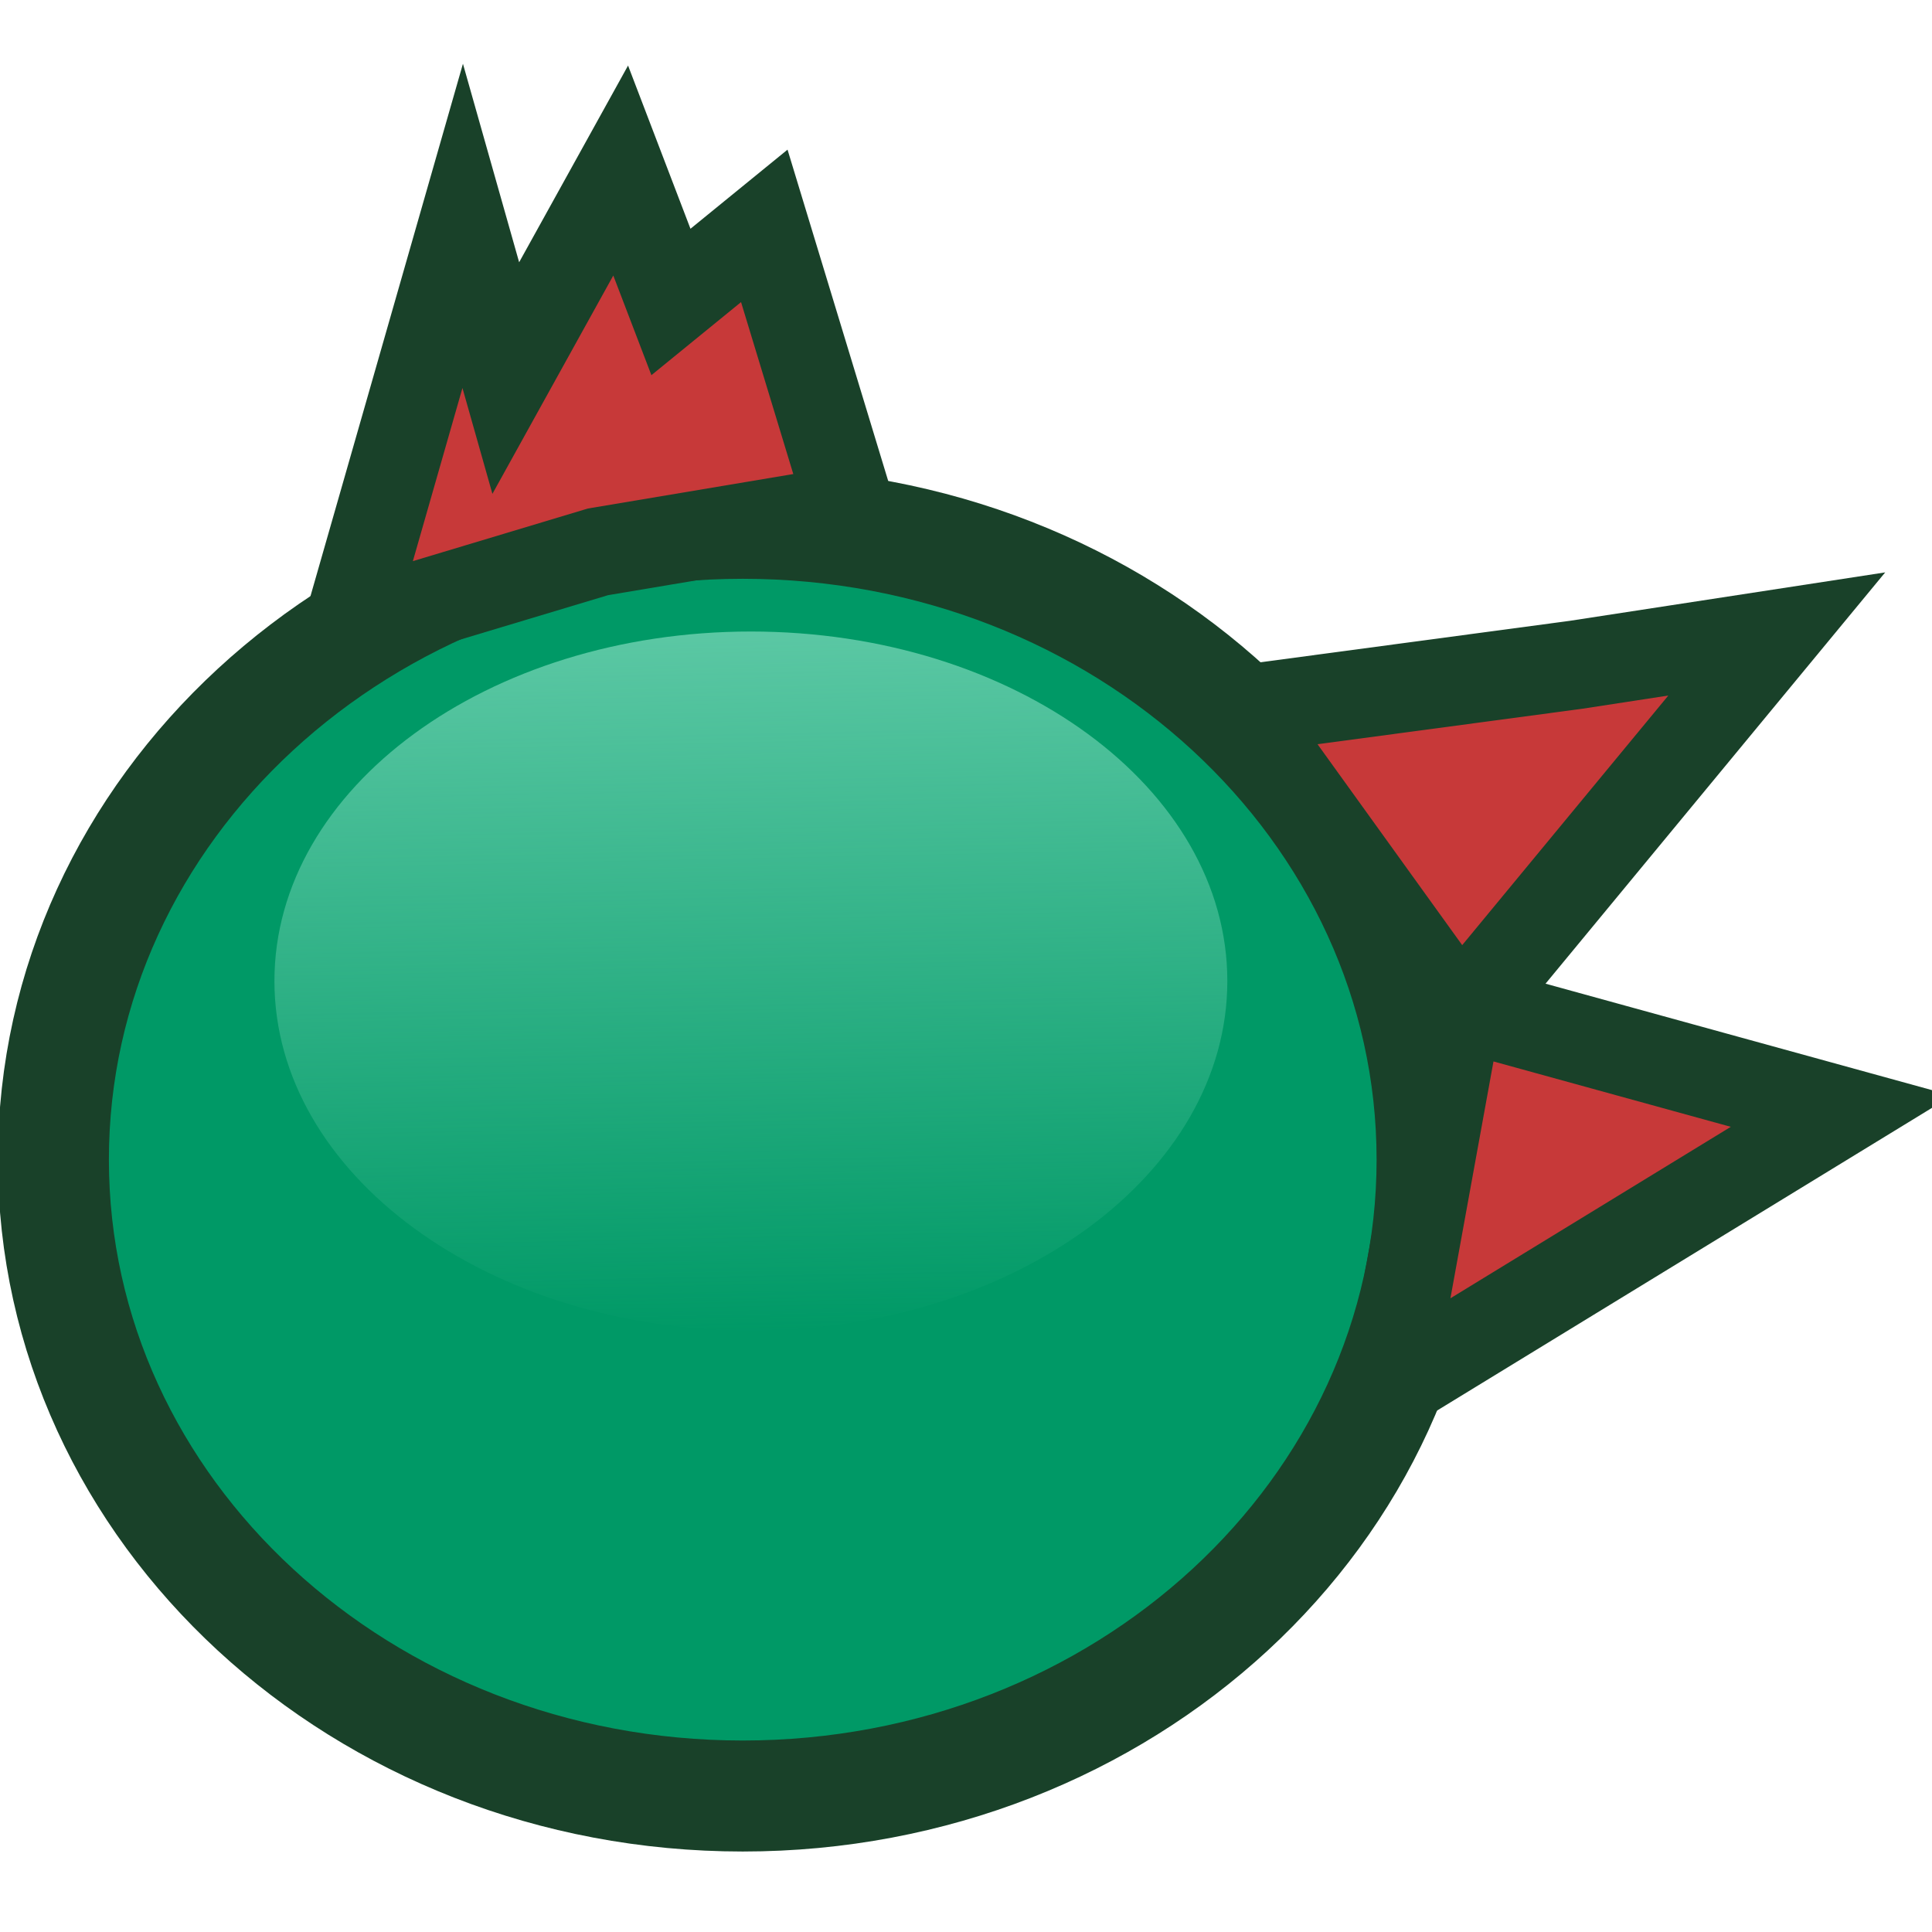
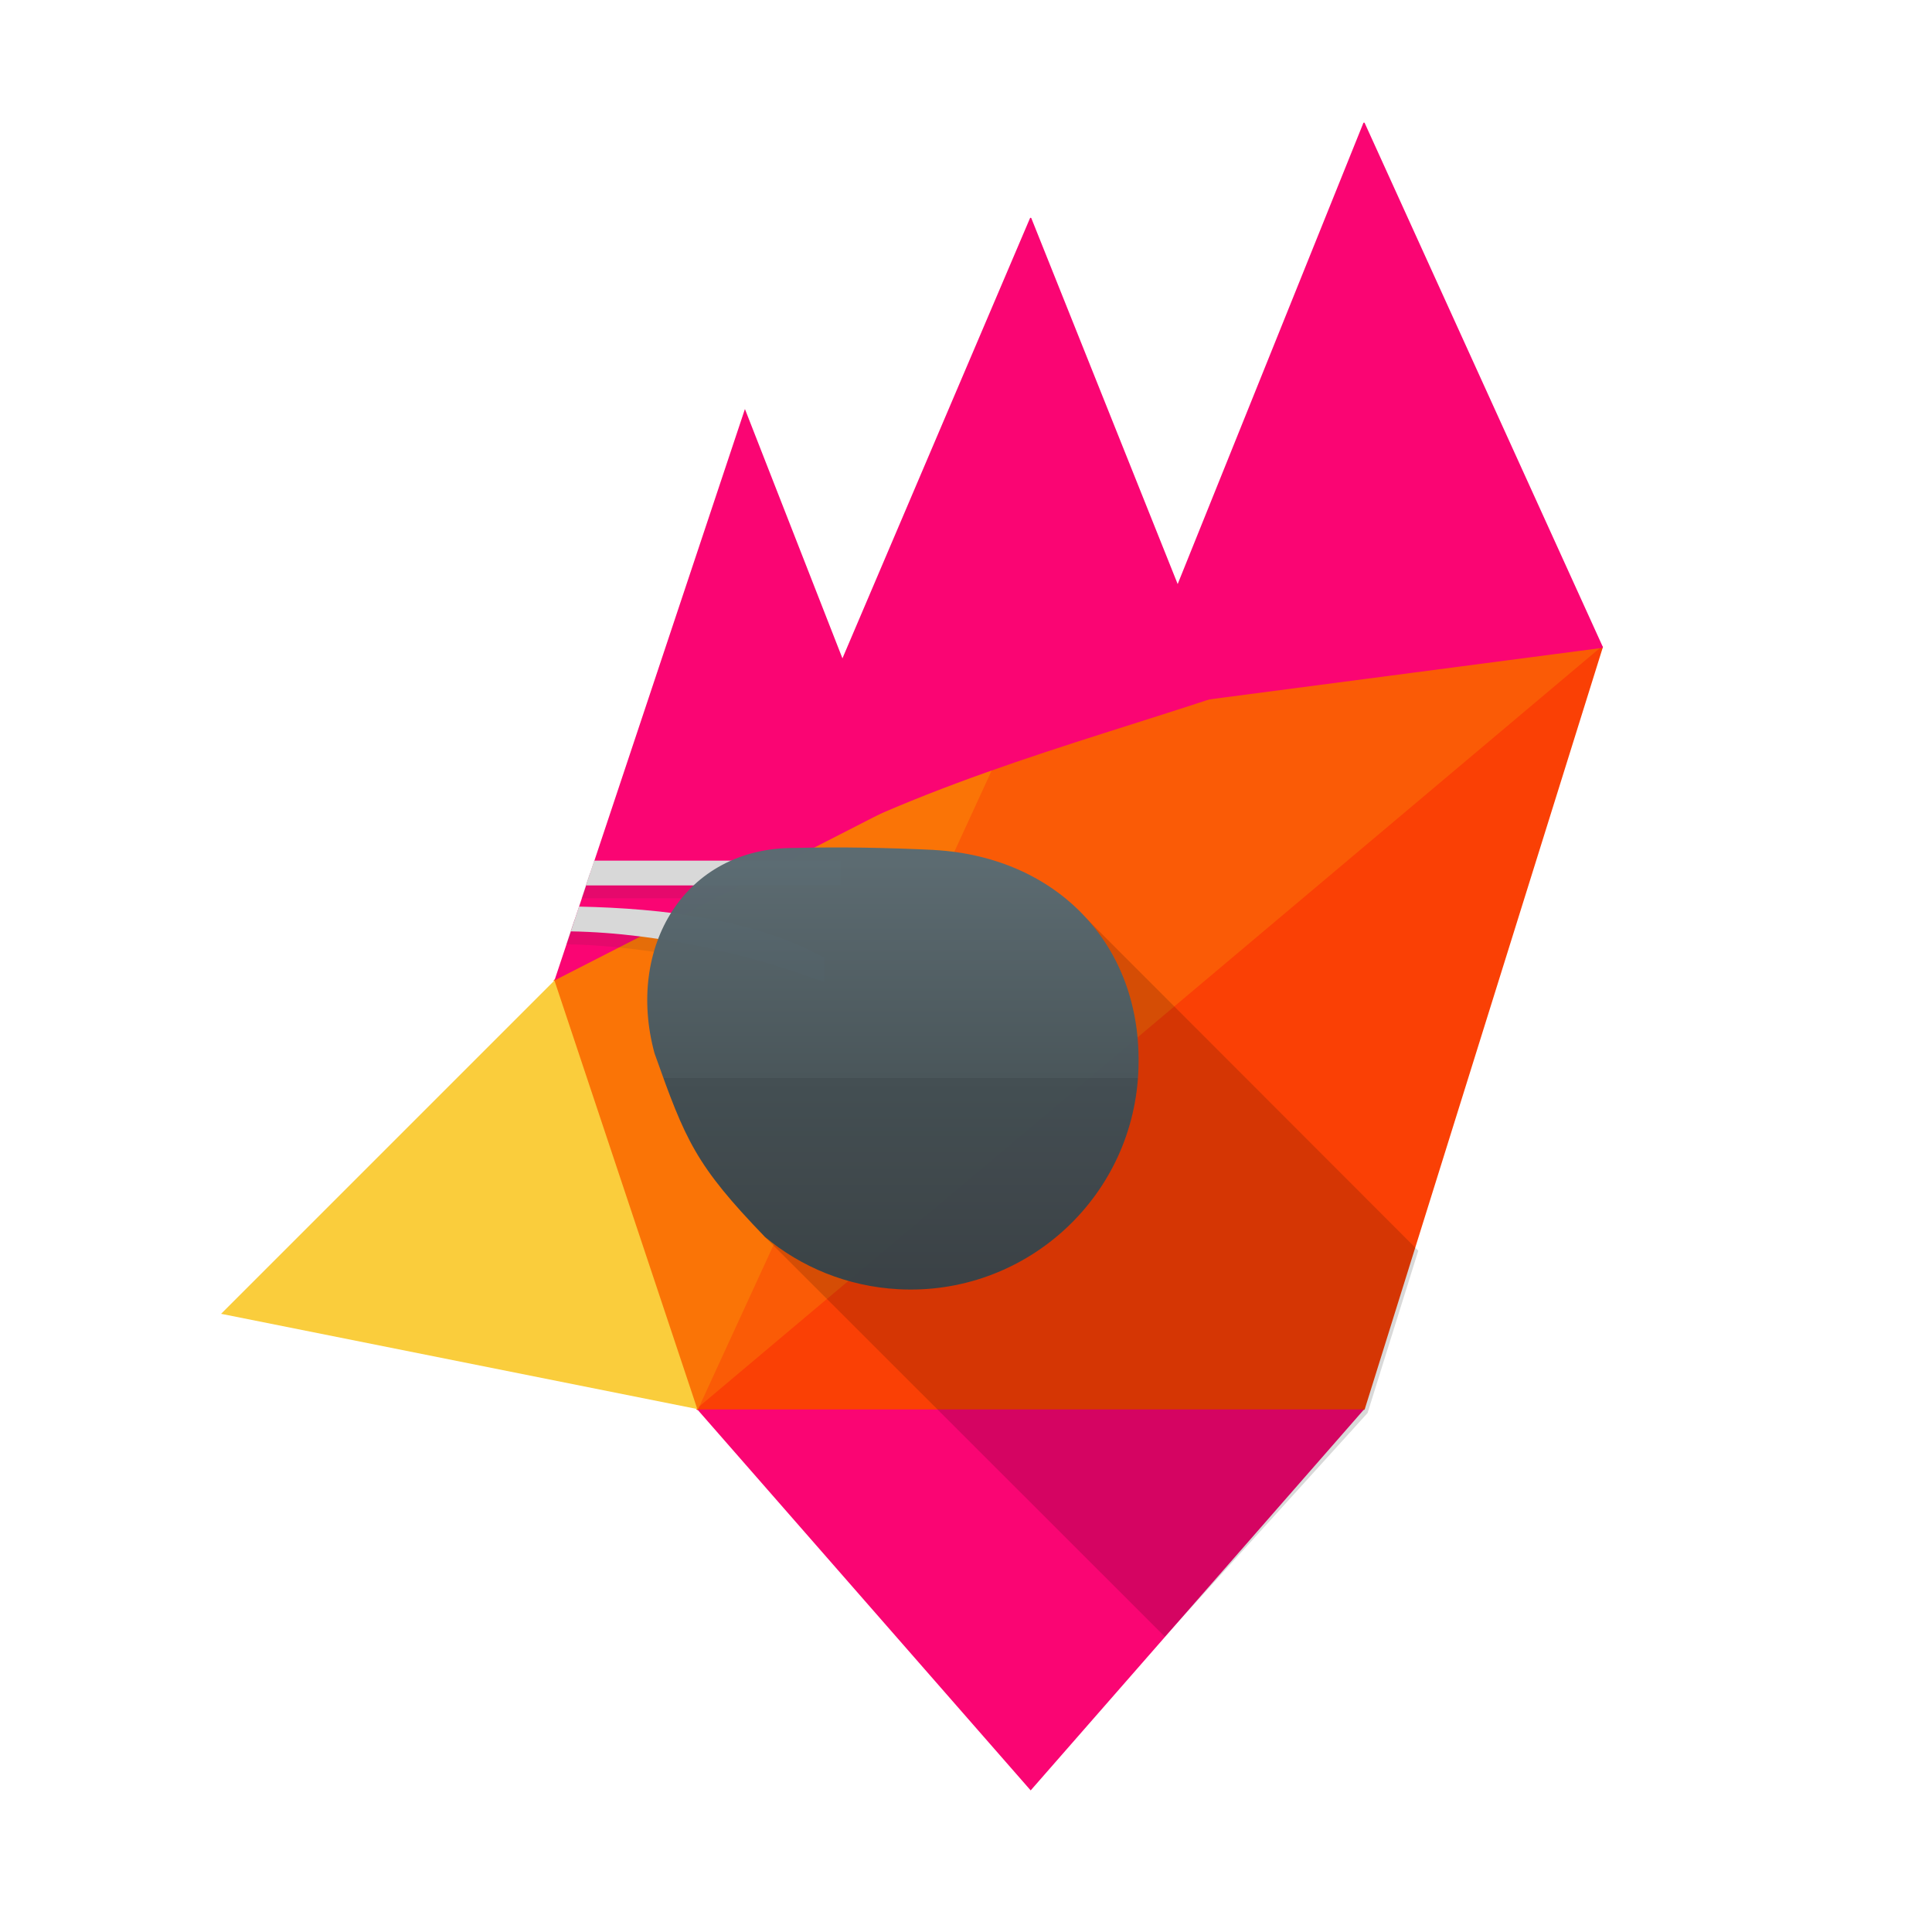
- <svg xmlns="http://www.w3.org/2000/svg" xmlns:ns1="http://www.openswatchbook.org/uri/2009/osb" xmlns:xlink="http://www.w3.org/1999/xlink" width="64mm" height="64mm" viewBox="0 0 226.772 226.772" id="svg2" version="1.1">
+ <svg xmlns="http://www.w3.org/2000/svg" id="svg2" height="256" width="256" version="1.1">
  <defs id="defs4">
-     <linearGradient id="linearGradient5643">
-       <stop style="stop-color:#77d6b7;stop-opacity:1;" offset="0" id="stop5645" />
-       <stop style="stop-color:#77d6b7;stop-opacity:0;" offset="1" id="stop5647" />
+     <linearGradient id="linearGradient4328" y2="1015.7" gradientUnits="userSpaceOnUse" x2="29.595" gradientTransform="matrix(3.910234,0,0,3.910234,5.768771,-3060.999)" y1="1030.3" x1="29.595">
+       <stop id="stop4324" stop-color="#384246" offset="0" />
+       <stop id="stop4330" stop-color="#434f54" offset="0.5" />
+       <stop id="stop4332" stop-color="#49565b" offset="0.5" />
+       <stop id="stop4326" stop-color="#5b6b72" offset="1" />
    </linearGradient>
-     <linearGradient id="linearGradient5637" ns1:paint="solid">
-       <stop style="stop-color:#77d6b7;stop-opacity:1;" offset="0" id="stop5639" />
-     </linearGradient>
-     <linearGradient xlink:href="#linearGradient5643" id="linearGradient5649" x1="86.255" y1="874.07" x2="88.501" y2="982.157" gradientUnits="userSpaceOnUse" />
  </defs>
-   <g id="layer1" transform="translate(0,-825.5906)">
-     <ellipse style="fill:#009966;fill-opacity:1;stroke:#194129;stroke-width:13.029;stroke-linejoin:round;stroke-miterlimit:4;stroke-dasharray:none;stroke-opacity:1" id="path4144" cx="87.181" cy="961.707" rx="80.913" ry="74.694" />
-     <path style="fill:#c73939;fill-opacity:1;fill-rule:evenodd;stroke:#194129;stroke-width:10.423;stroke-linecap:butt;stroke-linejoin:miter;stroke-miterlimit:4;stroke-dasharray:none;stroke-opacity:1" d="m 145.337,908.934 39.675,-5.316 23.539,-3.615 -36.285,43.936 43.87,12.084 -53.099,32.475 7.981,-43.9 z" id="path4154" />
-     <path style="fill:#c73939;fill-opacity:1;fill-rule:evenodd;stroke:#194129;stroke-width:10.423;stroke-linecap:butt;stroke-linejoin:miter;stroke-miterlimit:4;stroke-dasharray:none;stroke-opacity:1" d="m 40.824,899.192 13.486,-47.089 5.057,17.862 13.486,-24.357 5.9,15.426 10.957,-8.931 10.114,33.287 -29.636,4.974 z" id="path4158" />
-     <ellipse style="fill:url(#linearGradient5649);fill-opacity:1;stroke:none;stroke-width:10.197;stroke-linejoin:round;stroke-miterlimit:4;stroke-dasharray:none;stroke-opacity:1" id="path4179" cx="88.136" cy="940.74" rx="55.924" ry="41.024" />
+   <g id="layer1" transform="translate(0,-796.3622)">
+     <path id="path3778-4-8" stroke-linejoin="round" d="M212.29,882.11,92.397,983.07,134.6,891.27z" stroke="#fa5b06" stroke-miterlimit="4" stroke-dasharray="none" stroke-width="0.196" fill="#fa5b06" />
+     <path id="path3778-4-8-7" stroke-linejoin="round" d="m180.74,983.07-88.341,0,119.89-100.96z" stroke="#fa4005" stroke-miterlimit="4" stroke-dasharray="none" stroke-width="0.196" fill="#fa4005" />
+     <path id="path3778-4" stroke-linejoin="round" d="M134.6,891.27,92.397,983.07,73.467,926.28z" stroke="#fa7406" stroke-miterlimit="4" stroke-dasharray="none" stroke-width="0.196" fill="#fa7406" />
+     <path id="path3778-4-5" fill="#fa0573" d="m136.57,1033.6-44.171-50.481,88.341,0z" />
+     <path id="rect2987" fill="#facd3c" d="M29.296,970.45,73.467,926.28,92.397,983.07z" />
+     <path id="path3778" fill="#fa0573" d="m73.467,926.28,25.24-75.72,20.47,52.339z" />
+     <path id="rect4224-1" opacity="0.1" fill="#292929" d="m78.113,912.11,32.661,0,0,3.283-33.745,0z" />
+     <path id="path3778-5" stroke-linejoin="round" d="m99.264,912.86,37.304-87.546,25.24,63.101c-20.28,6.752-41.982,12.315-62.544,24.445z" stroke="#fa0573" stroke-miterlimit="4" stroke-dasharray="none" stroke-width="0.196" fill="#fa0573" />
+     <path id="rect4224-3-3" opacity="0.1" d="m76.098,918.2c11.072,0.231,23.475,1.695,32.477,6.76v3.283c-8.875-3.388-21.279-6.55-33.561-6.76z" fill="#292929" />
+     <path id="path3778-0" stroke-linejoin="round" d="m149.47,890.35,31.27-77.648,31.55,69.411z" stroke="#fa0573" stroke-miterlimit="4" stroke-dasharray="none" stroke-width="0.196" fill="#fa0573" />
+     <path id="rect4224" fill="#d8d8d8" d="m78.733,910.4,32.661,0,0,3.283-33.745,0z" />
+     <path id="rect4224-3" d="m76.719,916.49c11.072,0.231,23.475,1.695,32.477,6.76v3.283c-8.875-3.388-21.279-6.55-33.561-6.76z" fill="#d8d8d8" />
+     <path id="path3778-4-8-7-5" opacity="0.15" d="m143.91,918.02-42.585,42.218,53.017,52.987,26.868-29.632,6.721-21.506z" fill="#000" />
+     <path id="path3771" opacity="0.99" fill="url(#linearGradient4328)" d="m123.75,908.98c-6.047-0.282-12.189-0.423-18.534-0.258-14.529-0.039-22.302,13.182-18.49,27.202,4.117,11.599,5.429,14.796,14.629,24.336,4.812,4.006,10.907,6.553,17.635,6.928,16.655,0.919,30.908-11.837,31.829-28.489,0.922-16.655-10.415-28.789-27.069-29.712z" />
  </g>
</svg>
